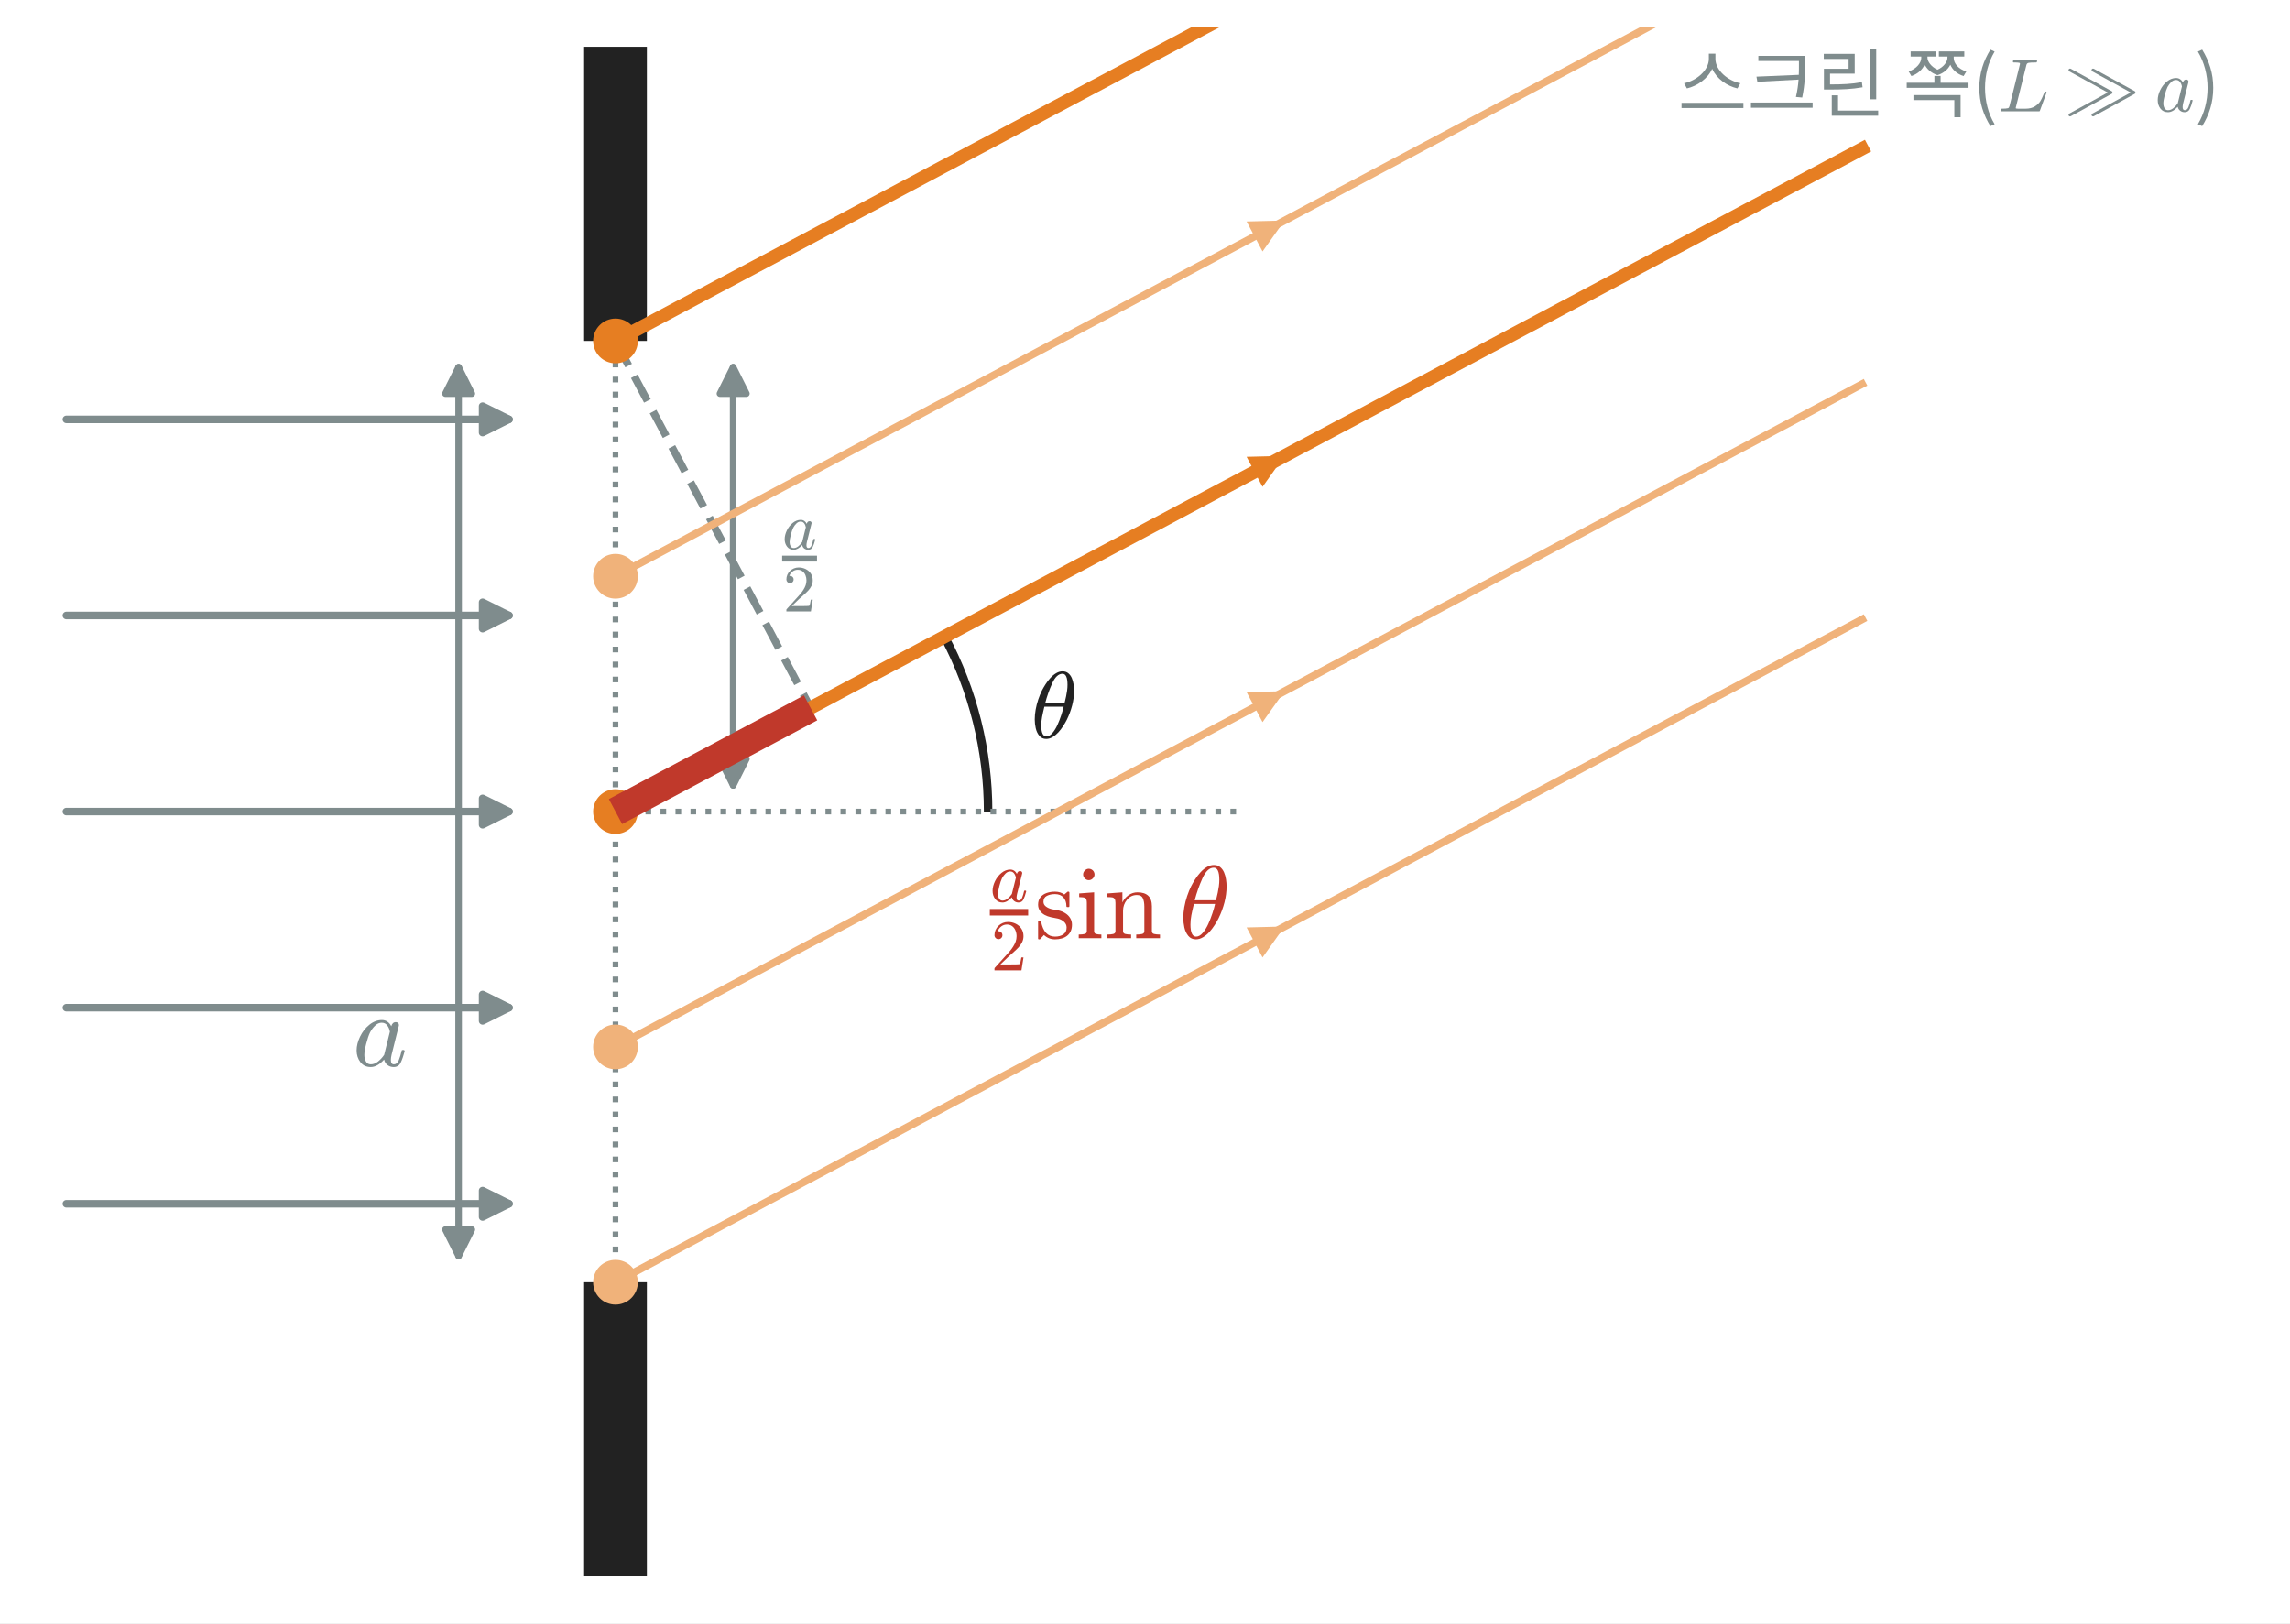
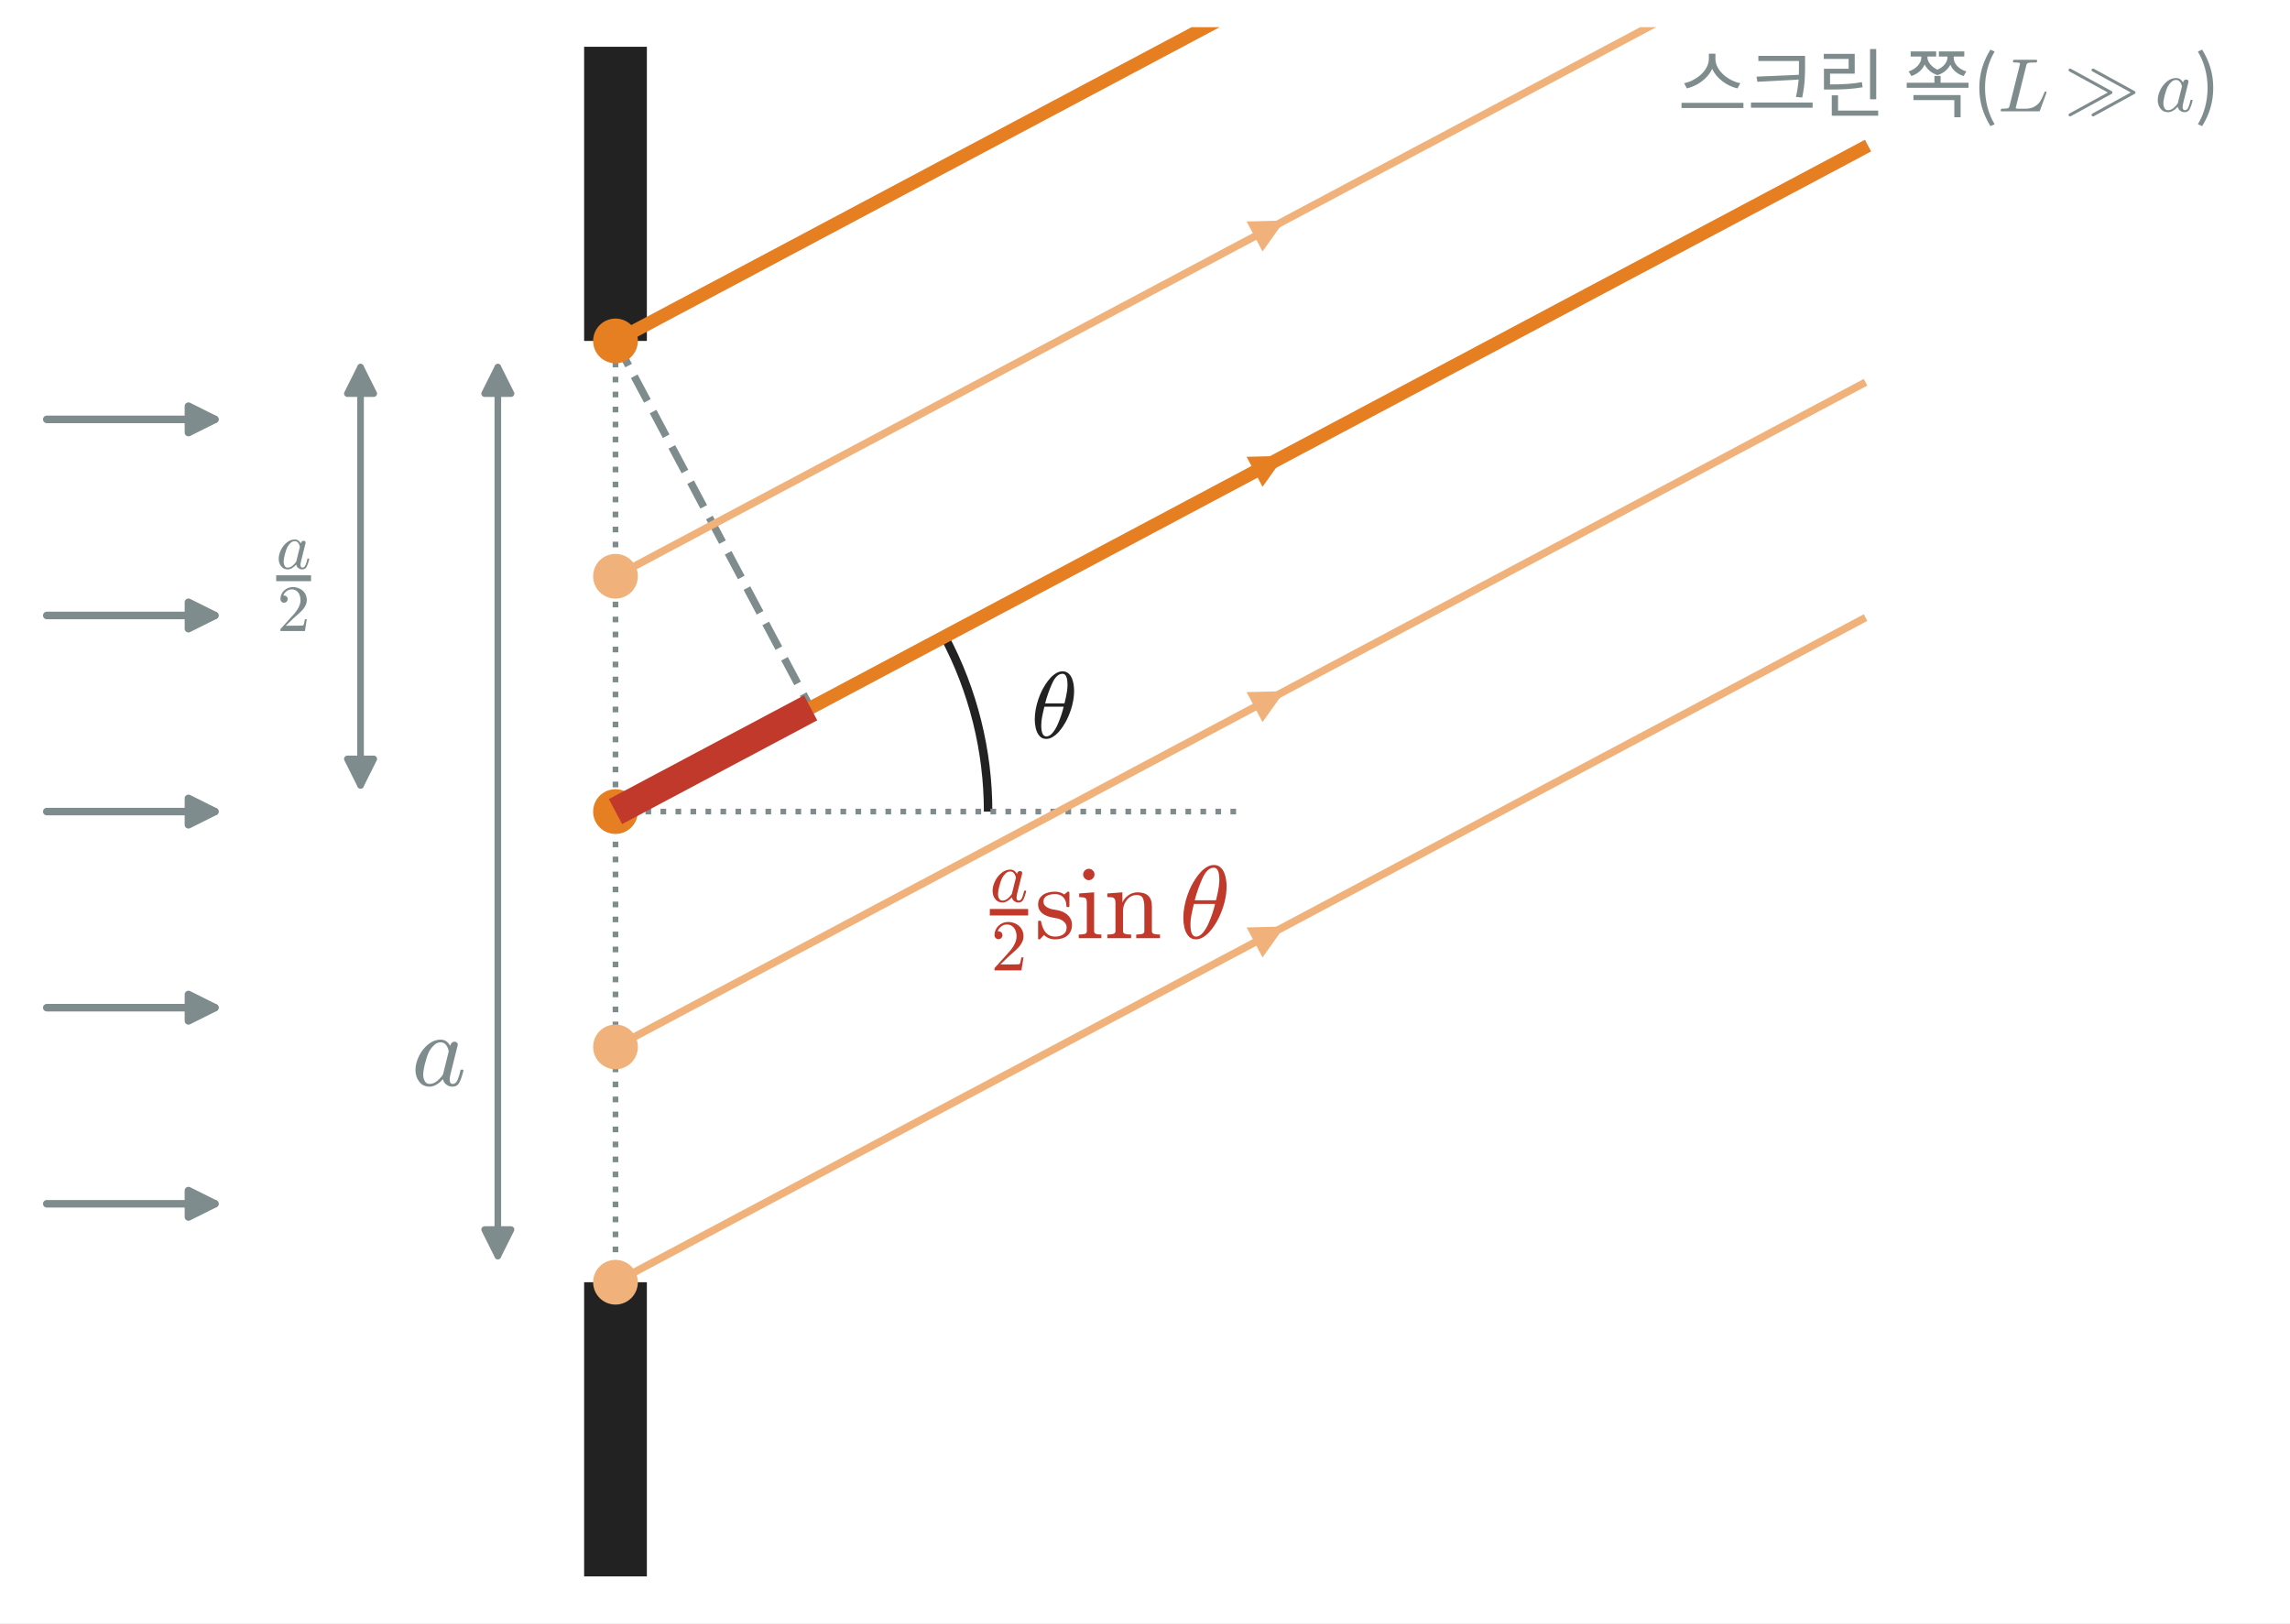
<svg xmlns="http://www.w3.org/2000/svg" xmlns:xlink="http://www.w3.org/1999/xlink" width="242.766pt" height="172.08pt" viewBox="0 0 242.766 172.08" version="1.1">
  <defs>
    <style type="text/css">*{stroke-linejoin: round; stroke-linecap: butt}</style>
  </defs>
  <g id="figure_1">
    <g id="patch_1">
      <path d="M 0 172.08  L 242.766 172.08  L 242.766 0  L 0 0  z " style="fill: #ffffff" />
    </g>
    <g id="axes_1">
      <g id="patch_2">
-         <path d="M 61.924 36.144  L 68.576 36.144  L 68.576 4.959  L 61.924 4.959  z " clip-path="url(#pb636b6c012)" style="fill: #222222" />
+         <path d="M 61.924 36.144  L 68.576 36.144  L 68.576 4.959  L 61.924 4.959  z " clip-path="url(#p082c985ea9)" style="fill: #222222" />
      </g>
      <g id="patch_3">
-         <path d="M 61.924 167.121  L 68.576 167.121  L 68.576 135.936  L 61.924 135.936  z " clip-path="url(#pb636b6c012)" style="fill: #222222" />
+         <path d="M 61.924 167.121  L 68.576 167.121  L 68.576 135.936  L 61.924 135.936  z " clip-path="url(#p082c985ea9)" style="fill: #222222" />
      </g>
      <g id="patch_4">
-         <path d="M 104.751 86.04  C 104.751 82.819 104.357 79.609 103.578 76.484  C 102.798 73.358 101.64 70.34 100.127 67.495  " clip-path="url(#pb636b6c012)" style="fill: none; stroke: #222222; stroke-width: 0.9; stroke-linejoin: miter" />
+         <path d="M 104.751 86.04  C 104.751 82.819 104.357 79.609 103.578 76.484  C 102.798 73.358 101.64 70.34 100.127 67.495  " clip-path="url(#p082c985ea9)" style="fill: none; stroke: #222222; stroke-width: 0.9; stroke-linejoin: miter" />
      </g>
      <g id="patch_5">
-         <path d="M 48.618 133.153  Q 48.618 86.041 48.618 38.929  " clip-path="url(#pb636b6c012)" style="fill: none; stroke: #7f8c8d; stroke-width: 0.7; stroke-linecap: round" />
-         <path d="M 50.018 130.353  L 48.618 133.153  L 47.218 130.353  z " clip-path="url(#pb636b6c012)" style="fill: #7f8c8d; stroke: #7f8c8d; stroke-width: 0.7; stroke-linecap: round" />
-         <path d="M 47.218 41.729  L 48.618 38.929  L 50.018 41.729  z " clip-path="url(#pb636b6c012)" style="fill: #7f8c8d; stroke: #7f8c8d; stroke-width: 0.7; stroke-linecap: round" />
+         <path d="M 52.776 133.153  Q 52.776 86.041 52.776 38.929  " clip-path="url(#p082c985ea9)" style="fill: none; stroke: #7f8c8d; stroke-width: 0.7; stroke-linecap: round" />
+         <path d="M 54.176 130.353  L 52.776 133.153  L 51.376 130.353  z " clip-path="url(#p082c985ea9)" style="fill: #7f8c8d; stroke: #7f8c8d; stroke-width: 0.7; stroke-linecap: round" />
+         <path d="M 51.376 41.729  L 52.776 38.929  L 54.176 41.729  z " clip-path="url(#p082c985ea9)" style="fill: #7f8c8d; stroke: #7f8c8d; stroke-width: 0.7; stroke-linecap: round" />
      </g>
      <g id="patch_6">
-         <path d="M 77.724 83.257  Q 77.724 61.093 77.724 38.929  " clip-path="url(#pb636b6c012)" style="fill: none; stroke: #7f8c8d; stroke-width: 0.7; stroke-linecap: round" />
-         <path d="M 79.124 80.457  L 77.724 83.257  L 76.324 80.457  z " clip-path="url(#pb636b6c012)" style="fill: #7f8c8d; stroke: #7f8c8d; stroke-width: 0.7; stroke-linecap: round" />
-         <path d="M 76.324 41.729  L 77.724 38.929  L 79.124 41.729  z " clip-path="url(#pb636b6c012)" style="fill: #7f8c8d; stroke: #7f8c8d; stroke-width: 0.7; stroke-linecap: round" />
+         <path d="M 38.223 83.257  Q 38.223 61.093 38.223 38.929  " clip-path="url(#p082c985ea9)" style="fill: none; stroke: #7f8c8d; stroke-width: 0.7; stroke-linecap: round" />
+         <path d="M 39.623 80.457  L 38.223 83.257  L 36.823 80.457  z " clip-path="url(#p082c985ea9)" style="fill: #7f8c8d; stroke: #7f8c8d; stroke-width: 0.7; stroke-linecap: round" />
+         <path d="M 36.823 41.729  L 38.223 38.929  L 39.623 41.729  z " clip-path="url(#p082c985ea9)" style="fill: #7f8c8d; stroke: #7f8c8d; stroke-width: 0.7; stroke-linecap: round" />
      </g>
      <g id="line2d_1">
-         <path d="M 65.25 135.936  L 65.25 36.144  " clip-path="url(#pb636b6c012)" style="fill: none; stroke-dasharray: 0.6,0.99; stroke-dashoffset: 0; stroke: #7f8c8d; stroke-width: 0.6" />
+         <path d="M 65.25 135.936  L 65.25 36.144  " clip-path="url(#p082c985ea9)" style="fill: none; stroke-dasharray: 0.6,0.99; stroke-dashoffset: 0; stroke: #7f8c8d; stroke-width: 0.6" />
      </g>
      <g id="line2d_2">
-         <path d="M 65.25 36.144  L 85.933 75.043  " clip-path="url(#pb636b6c012)" style="fill: none; stroke-dasharray: 2.96,1.28; stroke-dashoffset: 0; stroke: #7f8c8d; stroke-width: 0.8" />
+         <path d="M 65.25 36.144  L 85.933 75.043  " clip-path="url(#p082c985ea9)" style="fill: none; stroke-dasharray: 2.96,1.28; stroke-dashoffset: 0; stroke: #7f8c8d; stroke-width: 0.8" />
      </g>
      <g id="line2d_3">
-         <path d="M 65.25 86.04  L 131.778 86.04  " clip-path="url(#pb636b6c012)" style="fill: none; stroke-dasharray: 0.6,0.99; stroke-dashoffset: 0; stroke: #7f8c8d; stroke-width: 0.6" />
+         <path d="M 65.25 86.04  L 131.778 86.04  " clip-path="url(#p082c985ea9)" style="fill: none; stroke-dasharray: 0.6,0.99; stroke-dashoffset: 0; stroke: #7f8c8d; stroke-width: 0.6" />
      </g>
      <g id="text_1">
        <g style="fill: #c0392b" transform="translate(104.245 99.515) scale(0.11 -0.11)">
          <defs>
            <path id="Cmmi10-79" d="M 1113 -72  Q 709 -72 476 233  Q 244 538 244 953  Q 244 1363 456 1803  Q 669 2244 1030 2536  Q 1391 2828 1806 2828  Q 1997 2828 2147 2725  Q 2297 2622 2381 2444  Q 2453 2700 2663 2700  Q 2744 2700 2798 2651  Q 2853 2603 2853 2522  Q 2853 2503 2851 2493  Q 2850 2484 2847 2472  L 2400 684  Q 2356 494 2356 372  Q 2356 97 2541 97  Q 2741 97 2845 351  Q 2950 606 3022 941  Q 3034 978 3072 978  L 3150 978  Q 3175 978 3190 956  Q 3206 934 3206 916  Q 3094 469 2961 198  Q 2828 -72 2528 -72  Q 2313 -72 2147 54  Q 1981 181 1941 391  Q 1528 -72 1113 -72  z M 1119 97  Q 1350 97 1567 270  Q 1784 444 1941 678  Q 1947 684 1947 697  L 2291 2088  L 2297 2106  Q 2259 2334 2132 2498  Q 2006 2663 1791 2663  Q 1575 2663 1389 2486  Q 1203 2309 1075 2069  Q 950 1813 836 1366  Q 722 919 722 672  Q 722 450 817 273  Q 913 97 1119 97  z " transform="scale(0.015625)" />
            <path id="Cmr10-31" d="M 319 0  L 319 172  Q 319 188 331 206  L 1325 1306  Q 1550 1550 1690 1715  Q 1831 1881 1968 2097  Q 2106 2313 2186 2536  Q 2266 2759 2266 3009  Q 2266 3272 2169 3511  Q 2072 3750 1880 3894  Q 1688 4038 1416 4038  Q 1138 4038 916 3870  Q 694 3703 603 3438  Q 628 3444 672 3444  Q 816 3444 917 3347  Q 1019 3250 1019 3097  Q 1019 2950 917 2848  Q 816 2747 672 2747  Q 522 2747 420 2851  Q 319 2956 319 3097  Q 319 3338 409 3548  Q 500 3759 670 3923  Q 841 4088 1055 4175  Q 1269 4263 1509 4263  Q 1875 4263 2190 4108  Q 2506 3953 2690 3670  Q 2875 3388 2875 3009  Q 2875 2731 2753 2481  Q 2631 2231 2440 2026  Q 2250 1822 1953 1562  Q 1656 1303 1563 1216  L 838 519  L 1453 519  Q 1906 519 2211 526  Q 2516 534 2534 550  Q 2609 631 2688 1141  L 2875 1141  L 2694 0  L 319 0  z " transform="scale(0.015625)" />
            <path id="Cmr10-52" d="M 213 -19  L 213 1025  Q 213 1075 269 1075  L 347 1075  Q 384 1075 397 1025  Q 575 97 1259 97  Q 1563 97 1767 234  Q 1972 372 1972 659  Q 1972 866 1812 1011  Q 1653 1156 1434 1209  L 1006 1294  Q 791 1341 614 1437  Q 438 1534 325 1695  Q 213 1856 213 2069  Q 213 2350 361 2529  Q 509 2709 746 2789  Q 984 2869 1259 2869  Q 1588 2869 1831 2694  L 2016 2853  Q 2016 2869 2047 2869  L 2094 2869  Q 2113 2869 2128 2851  Q 2144 2834 2144 2816  L 2144 1978  Q 2144 1919 2094 1919  L 2016 1919  Q 1959 1919 1959 1978  Q 1959 2313 1773 2516  Q 1588 2719 1253 2719  Q 966 2719 755 2612  Q 544 2506 544 2247  Q 544 2069 695 1955  Q 847 1841 1050 1791  L 1484 1709  Q 1703 1659 1892 1540  Q 2081 1422 2192 1240  Q 2303 1059 2303 831  Q 2303 600 2223 429  Q 2144 259 2001 146  Q 1859 34 1665 -19  Q 1472 -72 1259 -72  Q 859 -72 575 197  L 341 -56  Q 341 -72 306 -72  L 269 -72  Q 213 -72 213 -19  z " transform="scale(0.015625)" />
            <path id="Cmr10-24" d="M 197 0  L 197 225  Q 416 225 556 259  Q 697 294 697 428  L 697 2175  Q 697 2422 601 2478  Q 506 2534 225 2534  L 225 2759  L 1147 2828  L 1147 428  Q 1147 294 1269 259  Q 1391 225 1594 225  L 1594 0  L 197 0  z M 469 3928  Q 469 4069 575 4175  Q 681 4281 819 4281  Q 909 4281 993 4234  Q 1078 4188 1125 4103  Q 1172 4019 1172 3928  Q 1172 3791 1065 3684  Q 959 3578 819 3578  Q 681 3578 575 3684  Q 469 3791 469 3928  z " transform="scale(0.015625)" />
            <path id="Cmr10-74" d="M 191 0  L 191 225  Q 409 225 550 259  Q 691 294 691 428  L 691 2175  Q 691 2347 639 2423  Q 588 2500 491 2517  Q 394 2534 191 2534  L 191 2759  L 1119 2828  L 1119 2203  Q 1247 2478 1498 2653  Q 1750 2828 2047 2828  Q 2491 2828 2714 2615  Q 2938 2403 2938 1966  L 2938 428  Q 2938 294 3078 259  Q 3219 225 3438 225  L 3438 0  L 1972 0  L 1972 225  Q 2191 225 2331 259  Q 2472 294 2472 428  L 2472 1947  Q 2472 2259 2381 2461  Q 2291 2663 2009 2663  Q 1638 2663 1398 2366  Q 1159 2069 1159 1691  L 1159 428  Q 1159 294 1300 259  Q 1441 225 1656 225  L 1656 0  L 191 0  z " transform="scale(0.015625)" />
            <path id="Cmmi10-12" d="M 1031 -72  Q 741 -72 566 140  Q 391 353 323 653  Q 256 953 256 1247  L 256 1253  Q 256 1572 317 1915  Q 378 2259 493 2601  Q 609 2944 744 3213  Q 838 3400 986 3631  Q 1134 3863 1317 4064  Q 1500 4266 1711 4389  Q 1922 4513 2138 4513  L 2144 4513  Q 2375 4513 2529 4384  Q 2684 4256 2770 4056  Q 2856 3856 2890 3628  Q 2925 3400 2925 3194  Q 2925 2709 2794 2204  Q 2663 1700 2431 1228  Q 2344 1050 2189 809  Q 2034 569 1861 378  Q 1688 188 1472 58  Q 1256 -72 1038 -72  L 1031 -72  z M 1044 97  Q 1256 97 1451 323  Q 1647 550 1794 873  Q 1941 1197 2052 1536  Q 2163 1875 2216 2113  L 909 2113  Q 809 1709 753 1417  Q 697 1125 697 844  Q 697 97 1044 97  z M 959 2338  L 2272 2338  Q 2341 2619 2381 2808  Q 2422 2997 2450 3206  Q 2478 3416 2478 3597  Q 2478 4347 2138 4347  Q 1731 4347 1436 3692  Q 1141 3038 959 2338  z " transform="scale(0.015625)" />
          </defs>
          <use xlink:href="#Cmmi10-79" transform="translate(6.25 35.64688) scale(0.7)" />
          <use xlink:href="#Cmr10-31" transform="translate(7.25 -30.51719) scale(0.7)" />
          <use xlink:href="#Cmr10-52" transform="translate(49.44824 0.484375)" />
          <use xlink:href="#Cmr10-24" transform="translate(88.85254 0.484375)" />
          <use xlink:href="#Cmr10-74" transform="translate(116.5381 0.484375)" />
          <use xlink:href="#Cmmi10-12" transform="translate(188.7227 0.484375)" />
          <path d="M 6.25 22.359  L 6.25 28.609  L 43.198 28.609  L 43.198 22.359  L 6.25 22.359  z " />
        </g>
      </g>
      <g id="text_2">
        <g style="fill: #222222" transform="translate(109.2966 78.27202) scale(0.1 -0.1)">
          <use xlink:href="#Cmmi10-12" transform="translate(0 0.484375)" />
        </g>
      </g>
      <g id="text_3">
-         <g style="fill: #7f8c8d" transform="translate(37.387 113.089) scale(0.11 -0.11)">
+         <g style="fill: #7f8c8d" transform="translate(43.624 115.168) scale(0.11 -0.11)">
          <use xlink:href="#Cmmi10-79" transform="translate(0 0.8125)" />
        </g>
      </g>
      <g id="text_4">
-         <g style="fill: #7f8c8d" transform="translate(82.2926 61.813) scale(0.1 -0.1)">
+         <g style="fill: #7f8c8d" transform="translate(28.6544 63.892) scale(0.1 -0.1)">
          <use xlink:href="#Cmmi10-79" transform="translate(6.25 36.06875) scale(0.7)" />
          <use xlink:href="#Cmr10-31" transform="translate(7.25 -30.09531) scale(0.7)" />
          <path d="M 6.25 22.781  L 6.25 29.031  L 43.198 29.031  L 43.198 22.781  L 6.25 22.781  z " />
        </g>
      </g>
      <g id="text_5">
        <g style="fill: #7f8c8d" transform="translate(177.862 11.837) scale(0.08 -0.08)">
          <defs>
            <path id="NotoSansCJKkr-Regular-d09f" d="M 320 723  L 320 282  L 5568 282  L 5568 723  L 320 723  z M 2637 4890  L 2637 4448  C 2637 3462 1549 2586 538 2387  L 774 1946  C 1651 2150 2547 2771 2918 3610  C 3296 2765 4186 2144 5062 1946  L 5306 2387  C 4288 2579 3194 3462 3194 4448  L 3194 4890  L 2637 4890  z " transform="scale(0.015625)" />
            <path id="NotoSansCJKkr-Regular-de67" d="M 320 749  L 320 307  L 5549 307  L 5549 749  L 320 749  z M 947 4704  L 947 4269  L 4390 4269  L 4390 3994  C 4390 3699 4390 3405 4378 3098  L 787 2944  L 864 2509  L 4358 2694  C 4326 2246 4262 1773 4134 1222  L 4666 1171  C 4909 2355 4909 3142 4909 3994  L 4909 4704  L 947 4704  z " transform="scale(0.015625)" />
            <path id="NotoSansCJKkr-Regular-c7ab" d="M 4531 5286  L 4531 1024  L 5056 1024  L 5056 5286  L 4531 5286  z M 1286 1357  L 1286 -371  L 5222 -371  L 5222 64  L 1818 64  L 1818 1357  L 1286 1357  z M 608 4877  L 608 4448  L 2714 4448  L 2714 3610  L 621 3610  L 621 1850  L 1088 1850  C 2202 1850 2970 1882 3898 2042  L 3840 2477  C 2950 2317 2208 2285 1139 2285  L 1139 3200  L 3232 3200  L 3232 4877  L 608 4877  z " transform="scale(0.015625)" />
            <path id="NotoSansCJKkr-Regular-1" transform="scale(0.015625)" />
            <path id="NotoSansCJKkr-Regular-d8b8" d="M 890 1382  L 890 954  L 4358 954  L 4358 -499  L 4890 -499  L 4890 1382  L 890 1382  z M 3046 5082  L 3046 4646  L 3776 4646  L 3776 4550  C 3776 4211 3469 3770 2931 3533  C 2394 3776 2080 4230 2080 4550  L 2080 4646  L 2816 4646  L 2816 5082  L 653 5082  L 653 4646  L 1555 4646  L 1555 4518  C 1555 4134 1158 3603 486 3386  L 717 2995  C 1280 3181 1664 3565 1843 3974  C 2022 3603 2387 3245 2931 3072  C 3469 3238 3834 3584 4019 3955  C 4198 3539 4576 3168 5146 2995  L 5376 3386  C 4698 3584 4307 4083 4307 4518  L 4307 4646  L 5203 4646  L 5203 5082  L 3046 5082  z M 2669 3008  L 2669 2426  L 320 2426  L 320 1997  L 5562 1997  L 5562 2426  L 3194 2426  L 3194 3008  L 2669 3008  z " transform="scale(0.015625)" />
            <path id="NotoSansCJKkr-Regular-9" d="M 1530 -1254  L 1888 -1094  C 1338 -186 1075 902 1075 1990  C 1075 3072 1338 4154 1888 5069  L 1530 5235  C 941 4275 589 3245 589 1990  C 589 730 941 -301 1530 -1254  z " transform="scale(0.015625)" />
            <path id="Cmmi10-55" d="M 300 0  Q 238 0 238 84  Q 241 100 250 139  Q 259 178 276 201  Q 294 225 319 225  Q 709 225 863 269  Q 947 297 984 441  L 1863 3956  Q 1875 4019 1875 4044  Q 1875 4113 1797 4122  Q 1678 4147 1338 4147  Q 1275 4147 1275 4231  Q 1297 4313 1309 4342  Q 1322 4372 1381 4372  L 3272 4372  Q 3328 4372 3328 4288  Q 3319 4222 3306 4184  Q 3294 4147 3244 4147  Q 2772 4147 2613 4116  Q 2456 4088 2419 3928  L 1544 416  Q 1516 338 1516 275  Q 1516 225 1734 225  L 2328 225  Q 2831 225 3143 425  Q 3456 625 3606 876  Q 3756 1128 3857 1398  Q 3959 1669 4006 1678  L 4063 1678  Q 4128 1678 4128 1594  L 3559 44  Q 3550 0 3500 0  L 300 0  z " transform="scale(0.015625)" />
            <path id="Cmsy10-28" d="M 359 -300  Q 359 -228 422 -191  L 3688 1600  L 422 3391  Q 359 3428 359 3500  Q 359 3550 395 3589  Q 431 3628 488 3628  Q 503 3628 522 3622  Q 541 3616 556 3609  L 4025 1709  Q 4084 1675 4084 1600  Q 4084 1525 4025 1491  L 556 -409  Q 538 -413 520 -420  Q 503 -428 488 -428  Q 431 -428 395 -389  Q 359 -350 359 -300  z M 2309 -300  Q 2309 -228 2375 -191  L 5638 1600  L 2375 3391  Q 2309 3428 2309 3500  Q 2309 3550 2348 3589  Q 2388 3628 2438 3628  Q 2453 3628 2472 3622  Q 2491 3616 2509 3609  L 5978 1709  Q 6034 1675 6034 1600  Q 6034 1525 5978 1491  L 2509 -409  Q 2484 -416 2468 -422  Q 2453 -428 2438 -428  Q 2388 -428 2348 -389  Q 2309 -350 2309 -300  z " transform="scale(0.015625)" />
            <path id="NotoSansCJKkr-Regular-a" d="M 634 -1254  C 1222 -301 1574 730 1574 1990  C 1574 3245 1222 4275 634 5235  L 269 5069  C 819 4154 1094 3072 1094 1990  C 1094 902 819 -186 269 -1094  L 634 -1254  z " transform="scale(0.015625)" />
          </defs>
          <use xlink:href="#NotoSansCJKkr-Regular-d09f" transform="translate(0 0.40625)" />
          <use xlink:href="#NotoSansCJKkr-Regular-de67" transform="translate(91.99991 0.40625)" />
          <use xlink:href="#NotoSansCJKkr-Regular-c7ab" transform="translate(183.9998 0.40625)" />
          <use xlink:href="#NotoSansCJKkr-Regular-1" transform="translate(275.9997 0.40625)" />
          <use xlink:href="#NotoSansCJKkr-Regular-d8b8" transform="translate(298.3997 0.40625)" />
          <use xlink:href="#NotoSansCJKkr-Regular-9" transform="translate(390.3996 0.40625)" />
          <use xlink:href="#Cmmi10-55" transform="translate(424.1996 0.40625)" />
          <use xlink:href="#Cmsy10-28" transform="translate(512.2172 0.40625)" />
          <use xlink:href="#Cmmi10-79" transform="translate(632.2173 0.40625)" />
          <use xlink:href="#NotoSansCJKkr-Regular-a" transform="translate(685.0005 0.40625)" />
        </g>
      </g>
      <g id="line2d_4">
-         <path d="M 65.25 36.144  L 135.108 -1  " clip-path="url(#pb636b6c012)" style="fill: none; stroke: #e67e22; stroke-width: 1.4; stroke-linecap: square" />
+         <path d="M 65.25 36.144  L 135.108 -1  " clip-path="url(#p082c985ea9)" style="fill: none; stroke: #e67e22; stroke-width: 1.4; stroke-linecap: square" />
      </g>
      <g id="patch_7">
-         <path d="M 126.49 3.582  Q 131.334 1.007 136.178 -1.569  " clip-path="url(#pb636b6c012)" style="fill: none" />
-         <path d="M 132.154 -1.468  L 136.178 -1.569  L 133.844 1.711  z " clip-path="url(#pb636b6c012)" style="fill: #e67e22" />
+         <path d="M 126.49 3.582  Q 131.334 1.007 136.178 -1.569  " clip-path="url(#p082c985ea9)" style="fill: none" />
+         <path d="M 132.154 -1.468  L 136.178 -1.569  L 133.844 1.711  z " clip-path="url(#p082c985ea9)" style="fill: #e67e22" />
      </g>
      <g id="line2d_5">
-         <path d="M 65.25 86.04  L 197.417 15.766  " clip-path="url(#pb636b6c012)" style="fill: none; stroke: #e67e22; stroke-width: 1.4; stroke-linecap: square" />
+         <path d="M 65.25 86.04  L 197.417 15.766  " clip-path="url(#p082c985ea9)" style="fill: none; stroke: #e67e22; stroke-width: 1.4; stroke-linecap: square" />
      </g>
      <g id="patch_8">
-         <path d="M 126.49 53.478  Q 131.334 50.903 136.178 48.327  " clip-path="url(#pb636b6c012)" style="fill: none" />
-         <path d="M 132.154 48.428  L 136.178 48.327  L 133.844 51.607  z " clip-path="url(#pb636b6c012)" style="fill: #e67e22" />
+         <path d="M 126.49 53.478  Q 131.334 50.903 136.178 48.327  " clip-path="url(#p082c985ea9)" style="fill: none" />
+         <path d="M 132.154 48.428  L 136.178 48.327  L 133.844 51.607  z " clip-path="url(#p082c985ea9)" style="fill: #e67e22" />
      </g>
      <g id="line2d_6">
-         <path d="M 65.25 61.092  L 182.028 -1  " clip-path="url(#pb636b6c012)" style="fill: none; stroke: #f0b27a; stroke-width: 0.8; stroke-linecap: square" />
+         <path d="M 65.25 61.092  L 182.028 -1  " clip-path="url(#p082c985ea9)" style="fill: none; stroke: #f0b27a; stroke-width: 0.8; stroke-linecap: square" />
      </g>
      <g id="patch_9">
-         <path d="M 126.49 28.53  Q 131.334 25.955 136.178 23.379  " clip-path="url(#pb636b6c012)" style="fill: none" />
-         <path d="M 132.154 23.48  L 136.178 23.379  L 133.844 26.659  z " clip-path="url(#pb636b6c012)" style="fill: #f0b27a" />
+         <path d="M 126.49 28.53  Q 131.334 25.955 136.178 23.379  " clip-path="url(#p082c985ea9)" style="fill: none" />
+         <path d="M 132.154 23.48  L 136.178 23.379  L 133.844 26.659  z " clip-path="url(#p082c985ea9)" style="fill: #f0b27a" />
      </g>
      <g id="line2d_7">
-         <path d="M 65.25 110.988  L 197.417 40.714  " clip-path="url(#pb636b6c012)" style="fill: none; stroke: #f0b27a; stroke-width: 0.8; stroke-linecap: square" />
+         <path d="M 65.25 110.988  L 197.417 40.714  " clip-path="url(#p082c985ea9)" style="fill: none; stroke: #f0b27a; stroke-width: 0.8; stroke-linecap: square" />
      </g>
      <g id="patch_10">
-         <path d="M 126.49 78.426  Q 131.334 75.851 136.178 73.275  " clip-path="url(#pb636b6c012)" style="fill: none" />
-         <path d="M 132.154 73.376  L 136.178 73.275  L 133.844 76.555  z " clip-path="url(#pb636b6c012)" style="fill: #f0b27a" />
+         <path d="M 126.49 78.426  Q 131.334 75.851 136.178 73.275  " clip-path="url(#p082c985ea9)" style="fill: none" />
+         <path d="M 132.154 73.376  L 136.178 73.275  L 133.844 76.555  z " clip-path="url(#p082c985ea9)" style="fill: #f0b27a" />
      </g>
      <g id="line2d_8">
-         <path d="M 65.25 135.936  L 197.417 65.662  " clip-path="url(#pb636b6c012)" style="fill: none; stroke: #f0b27a; stroke-width: 0.8; stroke-linecap: square" />
+         <path d="M 65.25 135.936  L 197.417 65.662  " clip-path="url(#p082c985ea9)" style="fill: none; stroke: #f0b27a; stroke-width: 0.8; stroke-linecap: square" />
      </g>
      <g id="patch_11">
-         <path d="M 126.49 103.374  Q 131.334 100.799 136.178 98.223  " clip-path="url(#pb636b6c012)" style="fill: none" />
-         <path d="M 132.154 98.324  L 136.178 98.223  L 133.844 101.503  z " clip-path="url(#pb636b6c012)" style="fill: #f0b27a" />
+         <path d="M 126.49 103.374  Q 131.334 100.799 136.178 98.223  " clip-path="url(#p082c985ea9)" style="fill: none" />
+         <path d="M 132.154 98.324  L 136.178 98.223  L 133.844 101.503  z " clip-path="url(#p082c985ea9)" style="fill: #f0b27a" />
      </g>
      <g id="patch_12">
-         <path d="M 7.038 127.62  Q 30.947 127.62 53.961 127.62  " clip-path="url(#pb636b6c012)" style="fill: none; stroke: #7f8c8d; stroke-width: 0.8; stroke-linecap: round" />
-         <path d="M 51.161 126.22  L 53.961 127.62  L 51.161 129.02  z " clip-path="url(#pb636b6c012)" style="fill: #7f8c8d; stroke: #7f8c8d; stroke-width: 0.8; stroke-linecap: round" />
+         <path d="M 4.959 127.62  Q 14.315 127.62 22.776 127.62  " clip-path="url(#p082c985ea9)" style="fill: none; stroke: #7f8c8d; stroke-width: 0.8; stroke-linecap: round" />
+         <path d="M 19.976 126.22  L 22.776 127.62  L 19.976 129.02  z " clip-path="url(#p082c985ea9)" style="fill: #7f8c8d; stroke: #7f8c8d; stroke-width: 0.8; stroke-linecap: round" />
      </g>
      <g id="patch_13">
-         <path d="M 7.038 106.83  Q 30.947 106.83 53.961 106.83  " clip-path="url(#pb636b6c012)" style="fill: none; stroke: #7f8c8d; stroke-width: 0.8; stroke-linecap: round" />
-         <path d="M 51.161 105.43  L 53.961 106.83  L 51.161 108.23  z " clip-path="url(#pb636b6c012)" style="fill: #7f8c8d; stroke: #7f8c8d; stroke-width: 0.8; stroke-linecap: round" />
+         <path d="M 4.959 106.83  Q 14.315 106.83 22.776 106.83  " clip-path="url(#p082c985ea9)" style="fill: none; stroke: #7f8c8d; stroke-width: 0.8; stroke-linecap: round" />
+         <path d="M 19.976 105.43  L 22.776 106.83  L 19.976 108.23  z " clip-path="url(#p082c985ea9)" style="fill: #7f8c8d; stroke: #7f8c8d; stroke-width: 0.8; stroke-linecap: round" />
      </g>
      <g id="patch_14">
-         <path d="M 7.038 86.04  Q 30.947 86.04 53.961 86.04  " clip-path="url(#pb636b6c012)" style="fill: none; stroke: #7f8c8d; stroke-width: 0.8; stroke-linecap: round" />
-         <path d="M 51.161 84.64  L 53.961 86.04  L 51.161 87.44  z " clip-path="url(#pb636b6c012)" style="fill: #7f8c8d; stroke: #7f8c8d; stroke-width: 0.8; stroke-linecap: round" />
+         <path d="M 4.959 86.04  Q 14.315 86.04 22.776 86.04  " clip-path="url(#p082c985ea9)" style="fill: none; stroke: #7f8c8d; stroke-width: 0.8; stroke-linecap: round" />
+         <path d="M 19.976 84.64  L 22.776 86.04  L 19.976 87.44  z " clip-path="url(#p082c985ea9)" style="fill: #7f8c8d; stroke: #7f8c8d; stroke-width: 0.8; stroke-linecap: round" />
      </g>
      <g id="patch_15">
-         <path d="M 7.038 65.25  Q 30.947 65.25 53.961 65.25  " clip-path="url(#pb636b6c012)" style="fill: none; stroke: #7f8c8d; stroke-width: 0.8; stroke-linecap: round" />
-         <path d="M 51.161 63.85  L 53.961 65.25  L 51.161 66.65  z " clip-path="url(#pb636b6c012)" style="fill: #7f8c8d; stroke: #7f8c8d; stroke-width: 0.8; stroke-linecap: round" />
+         <path d="M 4.959 65.25  Q 14.315 65.25 22.776 65.25  " clip-path="url(#p082c985ea9)" style="fill: none; stroke: #7f8c8d; stroke-width: 0.8; stroke-linecap: round" />
+         <path d="M 19.976 63.85  L 22.776 65.25  L 19.976 66.65  z " clip-path="url(#p082c985ea9)" style="fill: #7f8c8d; stroke: #7f8c8d; stroke-width: 0.8; stroke-linecap: round" />
      </g>
      <g id="patch_16">
-         <path d="M 7.038 44.46  Q 30.947 44.46 53.961 44.46  " clip-path="url(#pb636b6c012)" style="fill: none; stroke: #7f8c8d; stroke-width: 0.8; stroke-linecap: round" />
-         <path d="M 51.161 43.06  L 53.961 44.46  L 51.161 45.86  z " clip-path="url(#pb636b6c012)" style="fill: #7f8c8d; stroke: #7f8c8d; stroke-width: 0.8; stroke-linecap: round" />
+         <path d="M 4.959 44.46  Q 14.315 44.46 22.776 44.46  " clip-path="url(#p082c985ea9)" style="fill: none; stroke: #7f8c8d; stroke-width: 0.8; stroke-linecap: round" />
+         <path d="M 19.976 43.06  L 22.776 44.46  L 19.976 45.86  z " clip-path="url(#p082c985ea9)" style="fill: #7f8c8d; stroke: #7f8c8d; stroke-width: 0.8; stroke-linecap: round" />
      </g>
      <g id="patch_17">
-         <path d="M 65.25 38.015  C 65.746 38.015 66.222 37.818 66.573 37.467  C 66.924 37.116 67.121 36.64 67.121 36.144  C 67.121 35.648 66.924 35.172 66.573 34.821  C 66.222 34.47 65.746 34.273 65.25 34.273  C 64.754 34.273 64.278 34.47 63.927 34.821  C 63.576 35.172 63.379 35.648 63.379 36.144  C 63.379 36.64 63.576 37.116 63.927 37.467  C 64.278 37.818 64.754 38.015 65.25 38.015  z " clip-path="url(#pb636b6c012)" style="fill: #e67e22; stroke: #e67e22; stroke-linejoin: miter" />
+         <path d="M 65.25 38.015  C 65.746 38.015 66.222 37.818 66.573 37.467  C 66.924 37.116 67.121 36.64 67.121 36.144  C 67.121 35.648 66.924 35.172 66.573 34.821  C 66.222 34.47 65.746 34.273 65.25 34.273  C 64.754 34.273 64.278 34.47 63.927 34.821  C 63.576 35.172 63.379 35.648 63.379 36.144  C 63.379 36.64 63.576 37.116 63.927 37.467  C 64.278 37.818 64.754 38.015 65.25 38.015  z " clip-path="url(#p082c985ea9)" style="fill: #e67e22; stroke: #e67e22; stroke-linejoin: miter" />
      </g>
      <g id="patch_18">
-         <path d="M 65.25 87.911  C 65.746 87.911 66.222 87.714 66.573 87.363  C 66.924 87.012 67.121 86.536 67.121 86.04  C 67.121 85.544 66.924 85.068 66.573 84.717  C 66.222 84.366 65.746 84.169 65.25 84.169  C 64.754 84.169 64.278 84.366 63.927 84.717  C 63.576 85.068 63.379 85.544 63.379 86.04  C 63.379 86.536 63.576 87.012 63.927 87.363  C 64.278 87.714 64.754 87.911 65.25 87.911  z " clip-path="url(#pb636b6c012)" style="fill: #e67e22; stroke: #e67e22; stroke-linejoin: miter" />
+         <path d="M 65.25 87.911  C 65.746 87.911 66.222 87.714 66.573 87.363  C 66.924 87.012 67.121 86.536 67.121 86.04  C 67.121 85.544 66.924 85.068 66.573 84.717  C 66.222 84.366 65.746 84.169 65.25 84.169  C 64.754 84.169 64.278 84.366 63.927 84.717  C 63.576 85.068 63.379 85.544 63.379 86.04  C 63.379 86.536 63.576 87.012 63.927 87.363  C 64.278 87.714 64.754 87.911 65.25 87.911  z " clip-path="url(#p082c985ea9)" style="fill: #e67e22; stroke: #e67e22; stroke-linejoin: miter" />
      </g>
      <g id="patch_19">
-         <path d="M 65.25 62.963  C 65.746 62.963 66.222 62.766 66.573 62.415  C 66.924 62.064 67.121 61.588 67.121 61.092  C 67.121 60.596 66.924 60.12 66.573 59.769  C 66.222 59.418 65.746 59.221 65.25 59.221  C 64.754 59.221 64.278 59.418 63.927 59.769  C 63.576 60.12 63.379 60.596 63.379 61.092  C 63.379 61.588 63.576 62.064 63.927 62.415  C 64.278 62.766 64.754 62.963 65.25 62.963  z " clip-path="url(#pb636b6c012)" style="fill: #f0b27a; stroke: #f0b27a; stroke-linejoin: miter" />
+         <path d="M 65.25 62.963  C 65.746 62.963 66.222 62.766 66.573 62.415  C 66.924 62.064 67.121 61.588 67.121 61.092  C 67.121 60.596 66.924 60.12 66.573 59.769  C 66.222 59.418 65.746 59.221 65.25 59.221  C 64.754 59.221 64.278 59.418 63.927 59.769  C 63.576 60.12 63.379 60.596 63.379 61.092  C 63.379 61.588 63.576 62.064 63.927 62.415  C 64.278 62.766 64.754 62.963 65.25 62.963  z " clip-path="url(#p082c985ea9)" style="fill: #f0b27a; stroke: #f0b27a; stroke-linejoin: miter" />
      </g>
      <g id="patch_20">
-         <path d="M 65.25 112.859  C 65.746 112.859 66.222 112.662 66.573 112.311  C 66.924 111.96 67.121 111.484 67.121 110.988  C 67.121 110.492 66.924 110.016 66.573 109.665  C 66.222 109.314 65.746 109.117 65.25 109.117  C 64.754 109.117 64.278 109.314 63.927 109.665  C 63.576 110.016 63.379 110.492 63.379 110.988  C 63.379 111.484 63.576 111.96 63.927 112.311  C 64.278 112.662 64.754 112.859 65.25 112.859  z " clip-path="url(#pb636b6c012)" style="fill: #f0b27a; stroke: #f0b27a; stroke-linejoin: miter" />
+         <path d="M 65.25 112.859  C 65.746 112.859 66.222 112.662 66.573 112.311  C 66.924 111.96 67.121 111.484 67.121 110.988  C 67.121 110.492 66.924 110.016 66.573 109.665  C 66.222 109.314 65.746 109.117 65.25 109.117  C 64.754 109.117 64.278 109.314 63.927 109.665  C 63.576 110.016 63.379 110.492 63.379 110.988  C 63.379 111.484 63.576 111.96 63.927 112.311  C 64.278 112.662 64.754 112.859 65.25 112.859  z " clip-path="url(#p082c985ea9)" style="fill: #f0b27a; stroke: #f0b27a; stroke-linejoin: miter" />
      </g>
      <g id="patch_21">
-         <path d="M 65.25 137.807  C 65.746 137.807 66.222 137.61 66.573 137.259  C 66.924 136.908 67.121 136.432 67.121 135.936  C 67.121 135.44 66.924 134.964 66.573 134.613  C 66.222 134.262 65.746 134.065 65.25 134.065  C 64.754 134.065 64.278 134.262 63.927 134.613  C 63.576 134.964 63.379 135.44 63.379 135.936  C 63.379 136.432 63.576 136.908 63.927 137.259  C 64.278 137.61 64.754 137.807 65.25 137.807  z " clip-path="url(#pb636b6c012)" style="fill: #f0b27a; stroke: #f0b27a; stroke-linejoin: miter" />
+         <path d="M 65.25 137.807  C 65.746 137.807 66.222 137.61 66.573 137.259  C 66.924 136.908 67.121 136.432 67.121 135.936  C 67.121 135.44 66.924 134.964 66.573 134.613  C 66.222 134.262 65.746 134.065 65.25 134.065  C 64.754 134.065 64.278 134.262 63.927 134.613  C 63.576 134.964 63.379 135.44 63.379 135.936  C 63.379 136.432 63.576 136.908 63.927 137.259  C 64.278 137.61 64.754 137.807 65.25 137.807  z " clip-path="url(#p082c985ea9)" style="fill: #f0b27a; stroke: #f0b27a; stroke-linejoin: miter" />
      </g>
      <g id="line2d_9">
-         <path d="M 65.25 86.04  L 85.933 75.043  " clip-path="url(#pb636b6c012)" style="fill: none; stroke: #c0392b; stroke-width: 3" />
+         <path d="M 65.25 86.04  L 85.933 75.043  " clip-path="url(#p082c985ea9)" style="fill: none; stroke: #c0392b; stroke-width: 3" />
      </g>
    </g>
  </g>
  <defs>
-     <clipPath id="pb636b6c012">
+     <clipPath id="p082c985ea9">
      <rect x="2.88" y="2.88" width="237.006" height="166.32" />
    </clipPath>
  </defs>
</svg>
